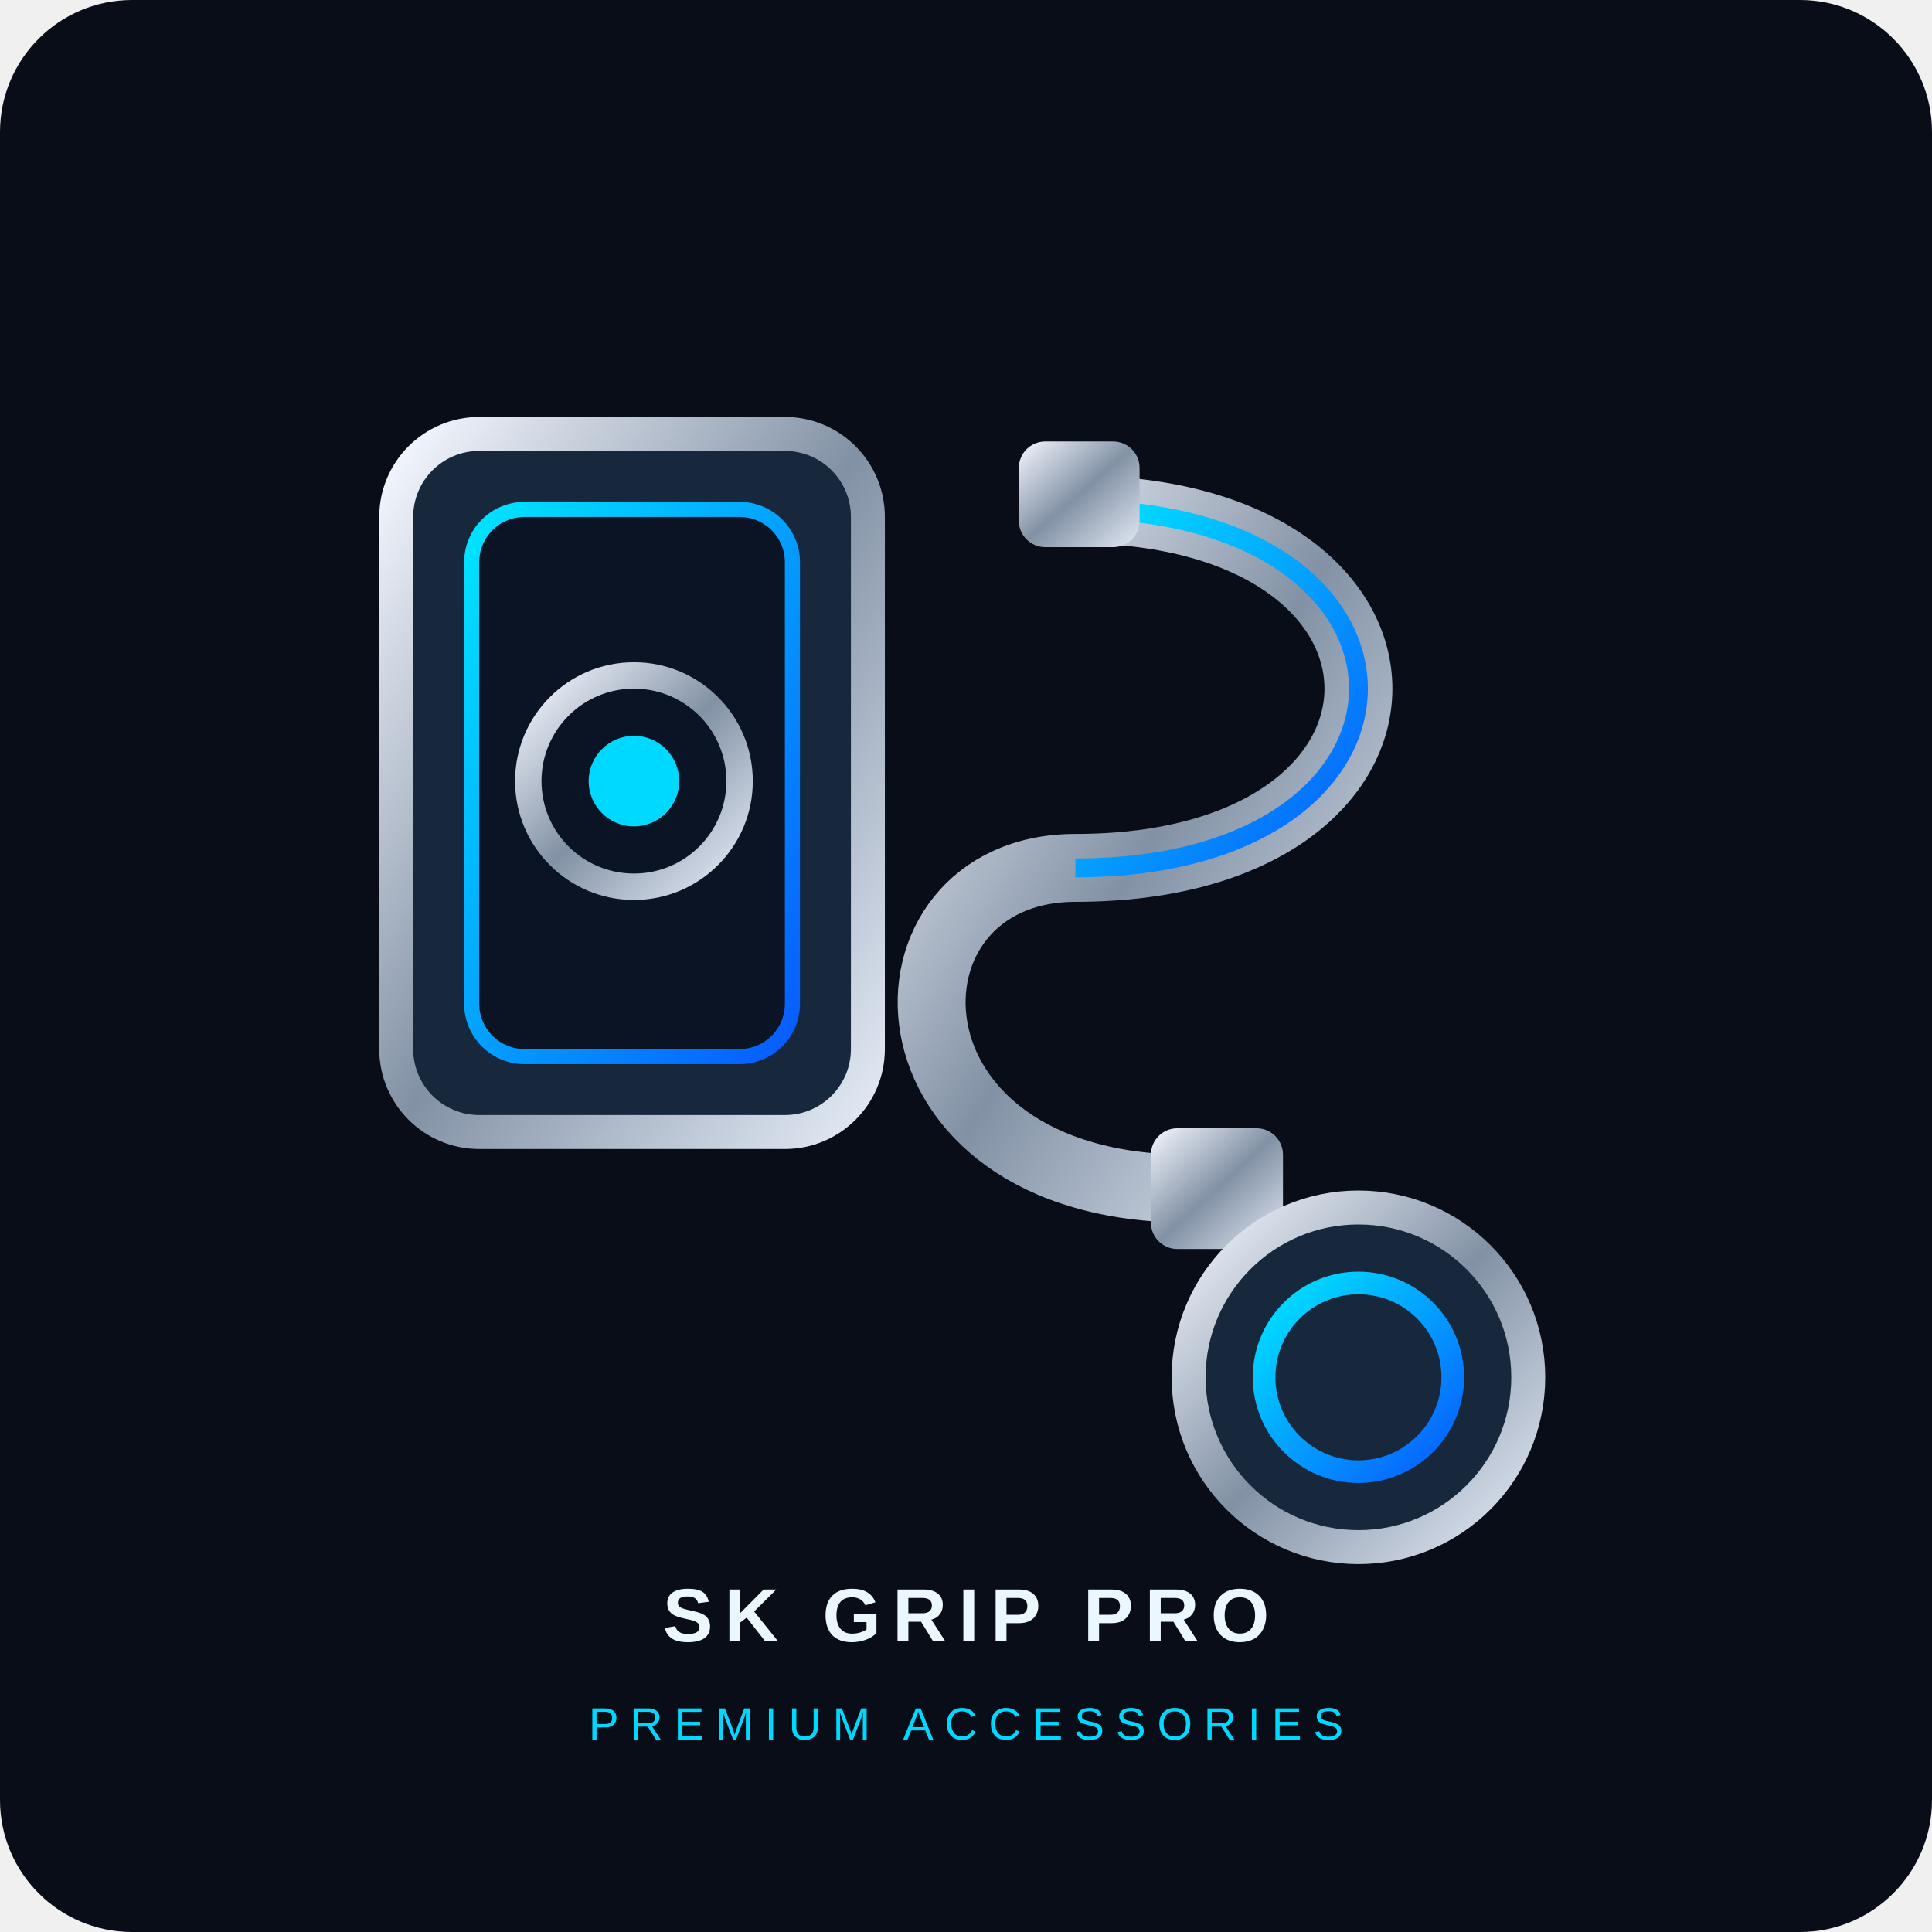
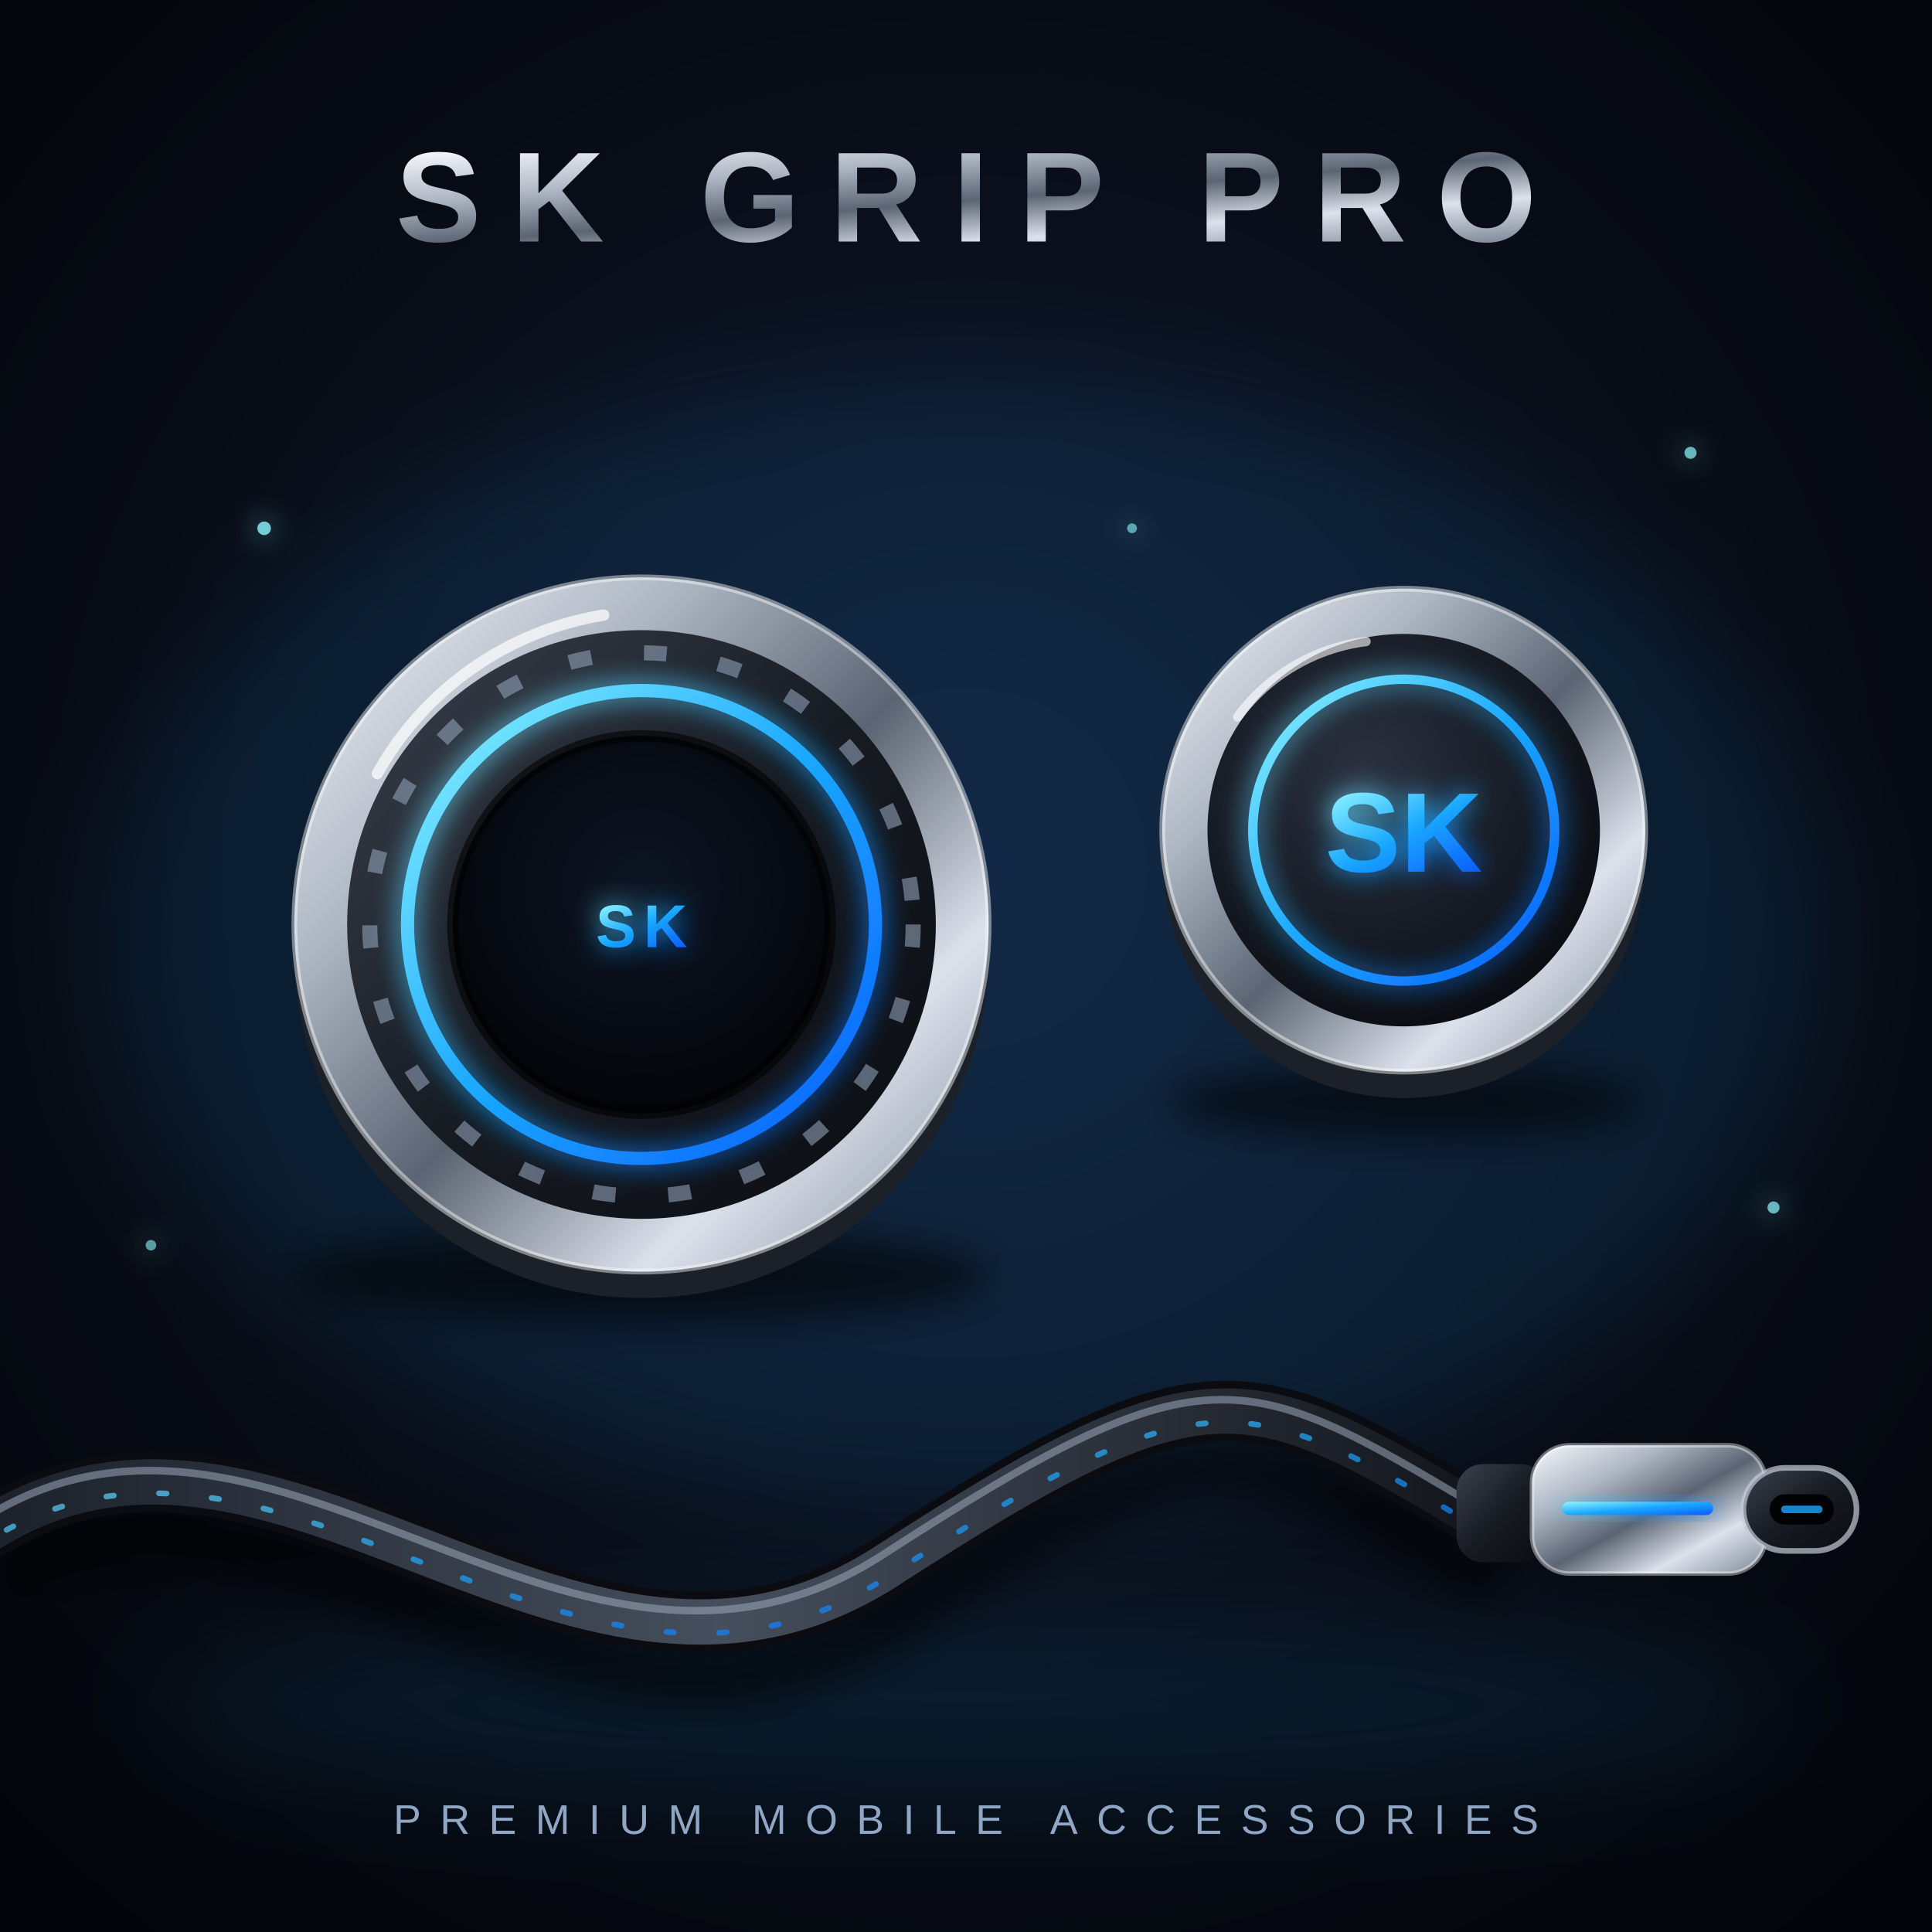
- <svg xmlns="http://www.w3.org/2000/svg" viewBox="0 0 512 512">
+ <svg xmlns="http://www.w3.org/2000/svg" viewBox="0 0 512 512" preserveAspectRatio="xMidYMid meet" role="img" aria-labelledby="skTitle skDesc">
  <defs>
-     <linearGradient id="silver" x1="0" y1="0" x2="1" y2="1">
-       <stop offset="0" stop-color="#f5f8ff" />
-       <stop offset=".5" stop-color="#8291a5" />
-       <stop offset="1" stop-color="#e3eaf5" />
+     <radialGradient id="bg" cx="50%" cy="45%" r="75%">
+       <stop offset="0" stop-color="#111c33" />
+       <stop offset="0.6" stop-color="#070b14" />
+       <stop offset="1" stop-color="#020409" />
+     </radialGradient>
+     <linearGradient id="metal" x1="0" y1="0" x2="1" y2="1">
+       <stop offset="0" stop-color="#f6f9fd" />
+       <stop offset="0.28" stop-color="#aeb7c4" />
+       <stop offset="0.52" stop-color="#5b6472" />
+       <stop offset="0.75" stop-color="#dbe2ec" />
+       <stop offset="1" stop-color="#7c8695" />
    </linearGradient>
-     <linearGradient id="blue" x1="0" y1="0" x2="1" y2="1">
-       <stop offset="0" stop-color="#00e5ff" />
-       <stop offset="1" stop-color="#075bff" />
+     <linearGradient id="metalDark" x1="0" y1="0" x2="1" y2="1">
+       <stop offset="0" stop-color="#3b424e" />
+       <stop offset="0.5" stop-color="#171b22" />
+       <stop offset="1" stop-color="#0a0c11" />
    </linearGradient>
+     <linearGradient id="neon" x1="0" y1="0" x2="1" y2="1">
+       <stop offset="0" stop-color="#8ff6ff" />
+       <stop offset="0.5" stop-color="#1aa8ff" />
+       <stop offset="1" stop-color="#0a5cff" />
+     </linearGradient>
+     <linearGradient id="cableG" x1="0" y1="0" x2="1" y2="0">
+       <stop offset="0" stop-color="#1a1f28" />
+       <stop offset="0.5" stop-color="#454e5c" />
+       <stop offset="1" stop-color="#12151b" />
+     </linearGradient>
+     <radialGradient id="hole" cx="50%" cy="40%" r="70%">
+       <stop offset="0" stop-color="#0d1524" />
+       <stop offset="1" stop-color="#010204" />
+     </radialGradient>
+     <radialGradient id="padG" cx="40%" cy="35%" r="75%">
+       <stop offset="0" stop-color="#2a3140" />
+       <stop offset="1" stop-color="#07090d" />
+     </radialGradient>
+     <filter id="glow" x="-50%" y="-50%" width="200%" height="200%">
+       <feGaussianBlur stdDeviation="3.5" result="b" />
+       <feMerge>
+         <feMergeNode in="b" />
+         <feMergeNode in="SourceGraphic" />
+       </feMerge>
+     </filter>
+     <filter id="soft" x="-50%" y="-50%" width="200%" height="200%">
+       <feGaussianBlur stdDeviation="14" />
+     </filter>
+     <filter id="shadow" x="-50%" y="-50%" width="200%" height="200%">
+       <feGaussianBlur stdDeviation="5" />
+     </filter>
  </defs>
-   <rect width="512" height="512" rx="35" fill="#080d18" />
-   <rect x="105" y="115" width="125" height="185" rx="22" fill="#17283d" stroke="url(#silver)" stroke-width="9" />
-   <rect x="125" y="135" width="85" height="145" rx="14" fill="#0a1424" stroke="url(#blue)" stroke-width="4" />
-   <circle cx="168" cy="207" r="28" fill="none" stroke="url(#silver)" stroke-width="7" />
-   <circle cx="168" cy="207" r="12" fill="#00d9ff" />
-   <path d="M285 135 C385 135 385 230 285 230            C230 230 230 315 315 315" fill="none" stroke="url(#silver)" stroke-width="18" stroke-linecap="round" />
-   <path d="M285 135 C385 135 385 230 285 230" fill="none" stroke="url(#blue)" stroke-width="5" />
-   <rect x="270" y="117" width="32" height="28" rx="7" fill="url(#silver)" />
-   <rect x="305" y="299" width="35" height="32" rx="7" fill="url(#silver)" />
-   <circle cx="360" cy="365" r="45" fill="#17283d" stroke="url(#silver)" stroke-width="9" />
-   <circle cx="360" cy="365" r="25" fill="none" stroke="url(#blue)" stroke-width="6" />
-   <text x="256" y="435" text-anchor="middle" font-family="Arial" font-size="20" font-weight="bold" letter-spacing="3" fill="#eaf7ff">SK GRIP PRO</text>
-   <text x="256" y="461" text-anchor="middle" font-family="Arial" font-size="12" letter-spacing="3" fill="#00d9ff">PREMIUM ACCESSORIES</text>
+   <rect width="512" height="512" fill="url(#bg)" />
+   <ellipse cx="256" cy="250" rx="230" ry="150" fill="#1aa8ff" opacity="0.10" filter="url(#soft)" />
+   <ellipse cx="256" cy="452" rx="215" ry="26" fill="#1aa8ff" opacity="0.10" filter="url(#soft)" />
+   <text x="256" y="64" text-anchor="middle" font-family="Arial, Helvetica, sans-serif" font-size="34" font-weight="800" letter-spacing="8" fill="url(#metal)">SK GRIP PRO</text>
+   <line x1="196" y1="80" x2="316" y2="80" stroke="url(#neon)" stroke-width="2.5" stroke-linecap="round" filter="url(#glow)" />
+   <ellipse cx="170" cy="338" rx="92" ry="12" fill="#000" opacity="0.6" filter="url(#shadow)" />
+   <circle cx="170" cy="252" r="92" fill="#1b2029" />
+   <circle cx="170" cy="245" r="92" fill="url(#metal)" />
+   <circle cx="170" cy="245" r="92" fill="none" stroke="#ffffff" stroke-opacity="0.45" stroke-width="1.5" />
+   <circle cx="170" cy="245" r="78" fill="url(#metalDark)" />
+   <circle cx="170" cy="245" r="72" fill="none" stroke="#8fa0b5" stroke-opacity="0.6" stroke-width="4" stroke-dasharray="6 14" />
+   <circle cx="170" cy="245" r="62" fill="none" stroke="url(#neon)" stroke-width="3.5" filter="url(#glow)" />
+   <circle cx="170" cy="245" r="50" fill="url(#hole)" />
+   <circle cx="170" cy="245" r="50" fill="none" stroke="#000" stroke-opacity="0.6" stroke-width="3" />
+   <path d="M 100 205 A 84 84 0 0 1 160 163" fill="none" stroke="#ffffff" stroke-opacity="0.7" stroke-width="3" stroke-linecap="round" />
+   <text x="170" y="251" text-anchor="middle" font-family="Arial, Helvetica, sans-serif" font-size="16" font-weight="800" letter-spacing="2" fill="url(#neon)" filter="url(#glow)">SK</text>
+   <ellipse cx="372" cy="292" rx="62" ry="9" fill="#000" opacity="0.6" filter="url(#shadow)" />
+   <circle cx="372" cy="227" r="64" fill="#1b2029" />
+   <circle cx="372" cy="220" r="64" fill="url(#metal)" />
+   <circle cx="372" cy="220" r="64" fill="none" stroke="#ffffff" stroke-opacity="0.45" stroke-width="1.5" />
+   <circle cx="372" cy="220" r="52" fill="url(#padG)" />
+   <circle cx="372" cy="220" r="40" fill="none" stroke="url(#neon)" stroke-width="2.5" filter="url(#glow)" />
+   <text x="372" y="231" text-anchor="middle" font-family="Arial, Helvetica, sans-serif" font-size="30" font-weight="800" fill="url(#neon)" filter="url(#glow)">SK</text>
+   <path d="M 328 190 A 50 50 0 0 1 362 170" fill="none" stroke="#ffffff" stroke-opacity="0.6" stroke-width="2.5" stroke-linecap="round" />
+   <path d="M -10 410 C 70 350, 150 470, 235 415 S 330 365, 392 402" fill="none" stroke="#000" stroke-width="16" stroke-linecap="round" opacity="0.55" filter="url(#shadow)" transform="translate(0 14)" />
+   <path d="M -10 410 C 70 350, 150 470, 235 415 S 330 365, 392 402" fill="none" stroke="#0a0c11" stroke-width="16" stroke-linecap="round" />
+   <path d="M -10 410 C 70 350, 150 470, 235 415 S 330 365, 392 402" fill="none" stroke="url(#cableG)" stroke-width="12" stroke-linecap="round" />
+   <path d="M -10 410 C 70 350, 150 470, 235 415 S 330 365, 392 402" fill="none" stroke="#9aa7ba" stroke-opacity="0.55" stroke-width="2" stroke-linecap="round" transform="translate(-1 -3)" />
+   <path d="M -10 410 C 70 350, 150 470, 235 415 S 330 365, 392 402" fill="none" stroke="url(#neon)" stroke-opacity="0.7" stroke-width="1.5" stroke-linecap="round" stroke-dasharray="2 12" transform="translate(0 3)" />
+   <rect x="386" y="388" width="24" height="26" rx="7" fill="url(#metalDark)" />
+   <rect x="406" y="383" width="62" height="34" rx="10" fill="url(#metal)" />
+   <rect x="406" y="383" width="62" height="34" rx="10" fill="none" stroke="#ffffff" stroke-opacity="0.4" stroke-width="1.2" />
+   <rect x="414" y="398" width="40" height="3.5" rx="1.75" fill="url(#neon)" filter="url(#glow)" />
+   <rect x="462" y="389" width="30" height="22" rx="11" fill="url(#metalDark)" stroke="#c4ccd8" stroke-opacity="0.7" stroke-width="1.5" />
+   <rect x="469" y="396" width="17" height="8" rx="4" fill="#010204" />
+   <rect x="472" y="399" width="11" height="2" rx="1" fill="#1aa8ff" opacity="0.8" />
+   <g fill="#8ff6ff" filter="url(#glow)">
+     <circle cx="70" cy="140" r="1.8" opacity="0.8" />
+     <circle cx="448" cy="120" r="1.6" opacity="0.7" />
+     <circle cx="300" cy="140" r="1.3" opacity="0.6" />
+     <circle cx="470" cy="320" r="1.6" opacity="0.7" />
+     <circle cx="40" cy="330" r="1.4" opacity="0.6" />
+   </g>
+   <text x="256" y="486" text-anchor="middle" font-family="Arial, Helvetica, sans-serif" font-size="11" letter-spacing="5" fill="#8fa6c4">PREMIUM MOBILE ACCESSORIES</text>
</svg>
